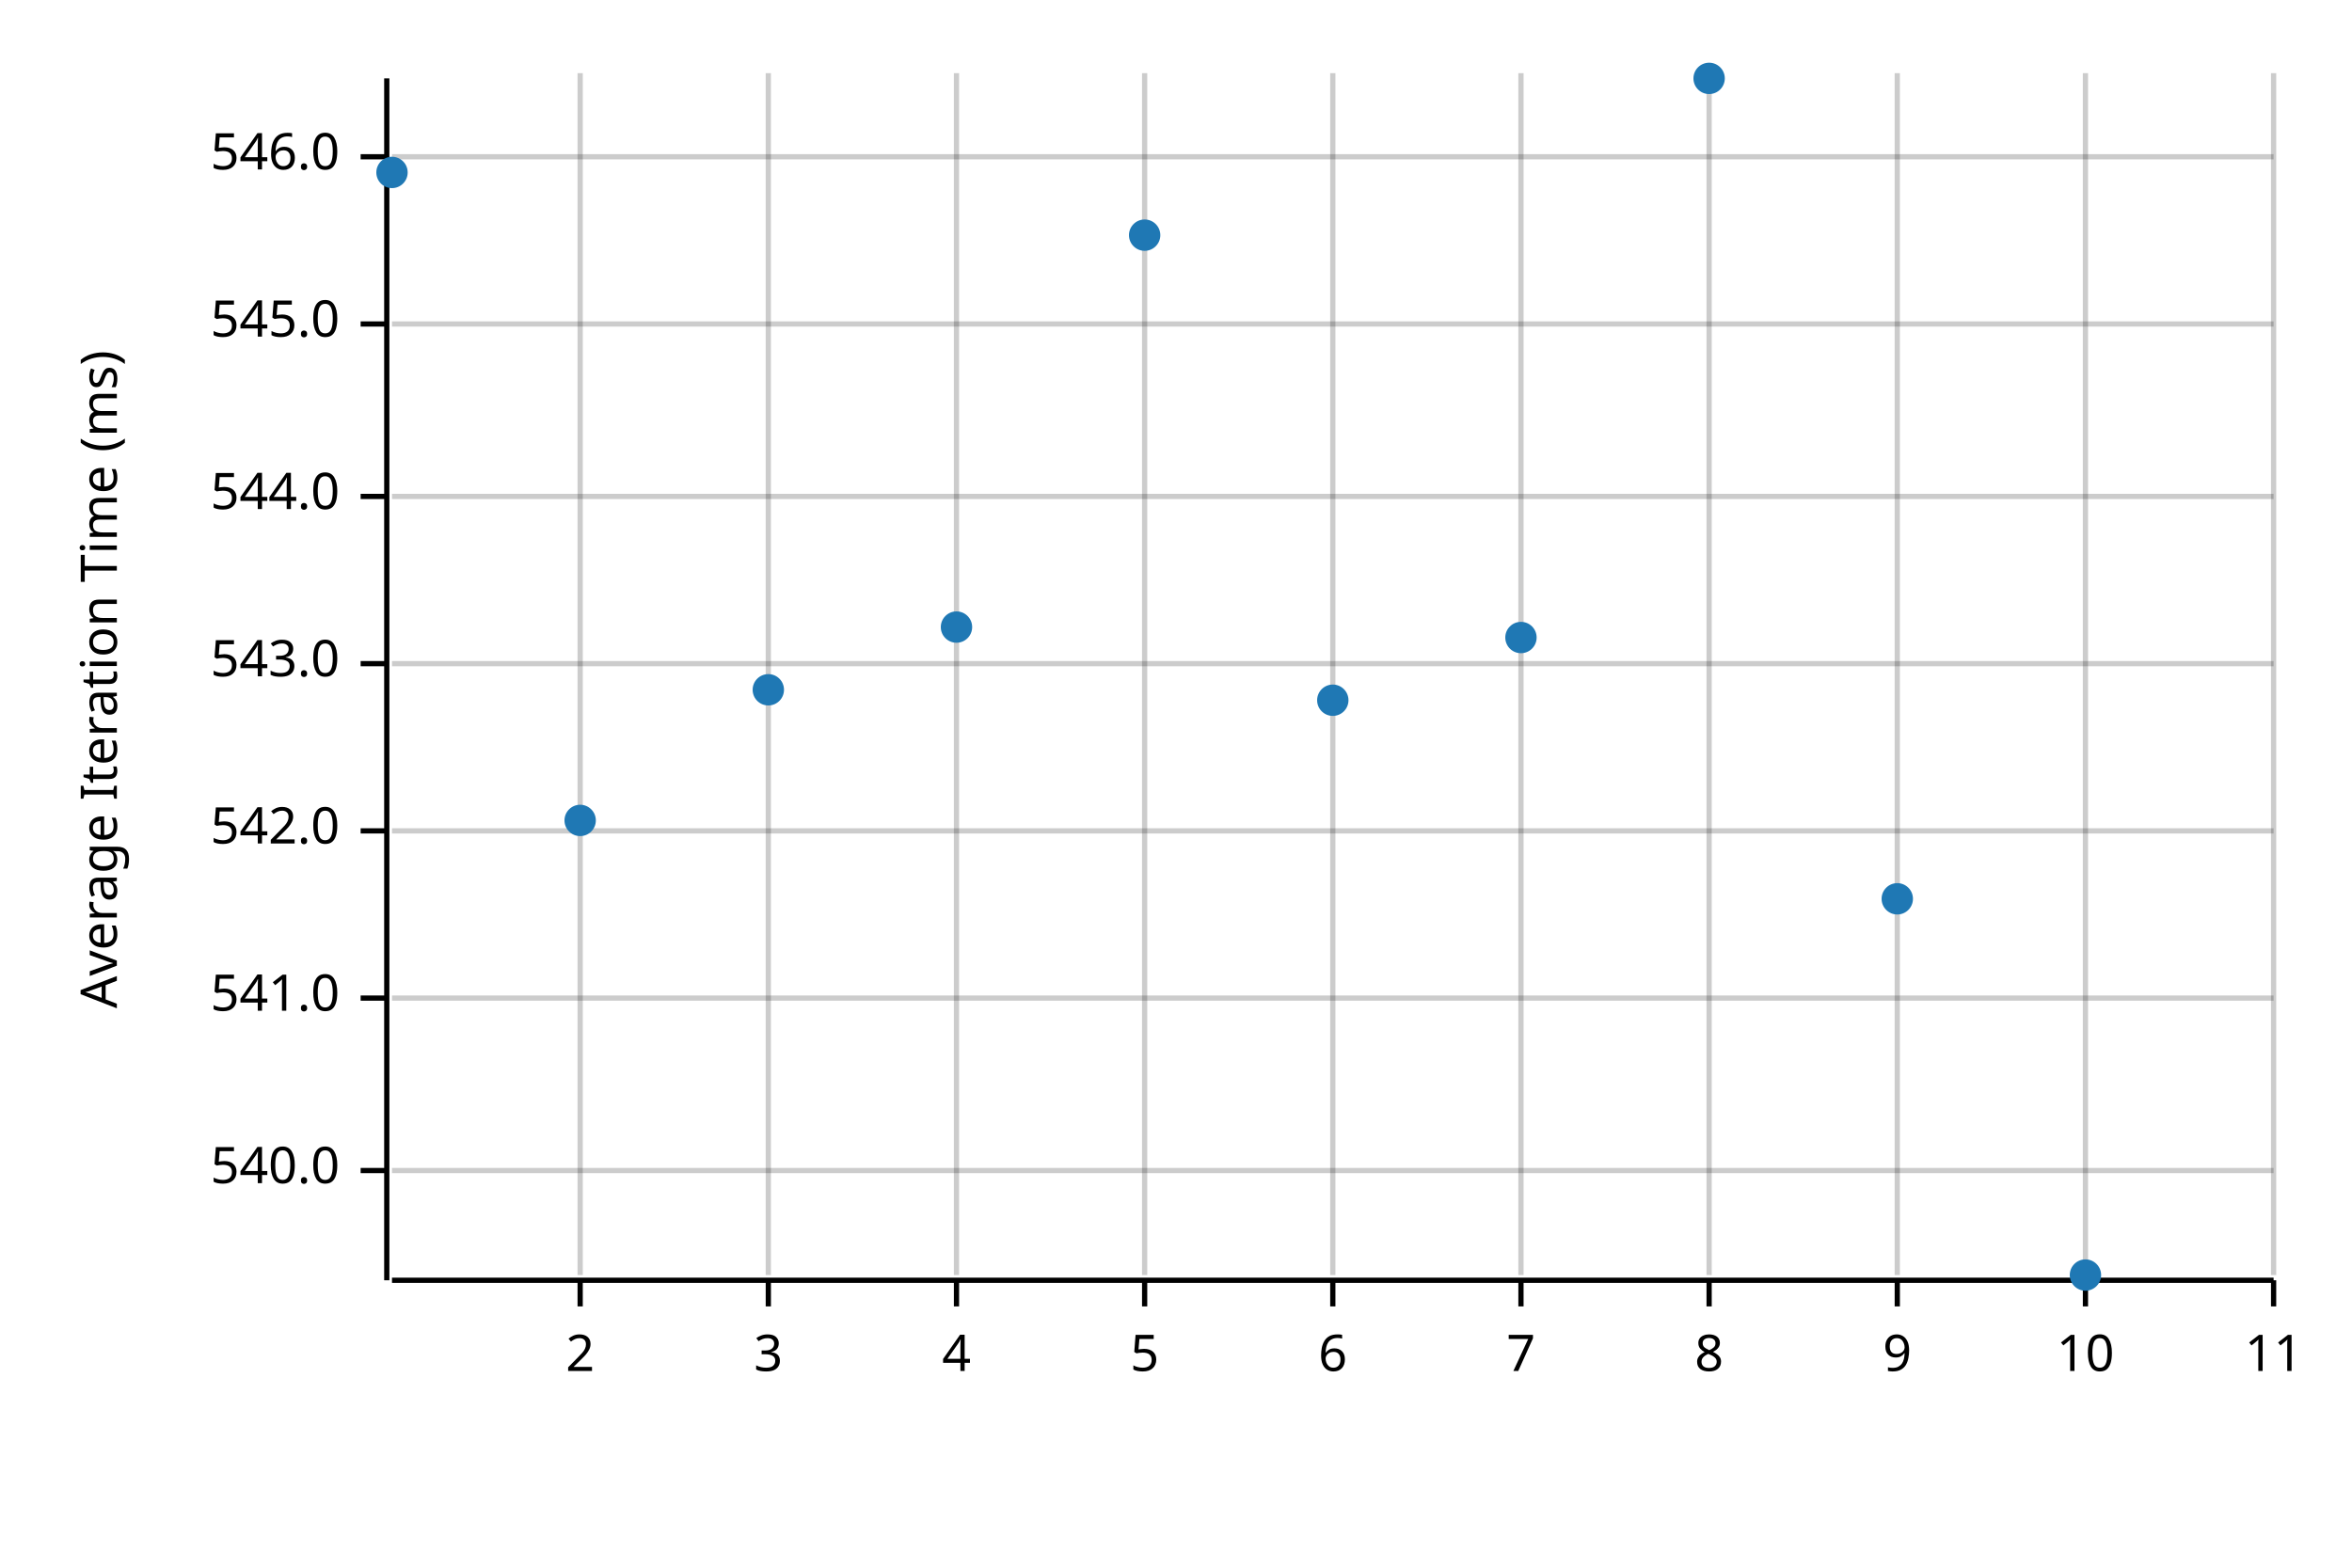
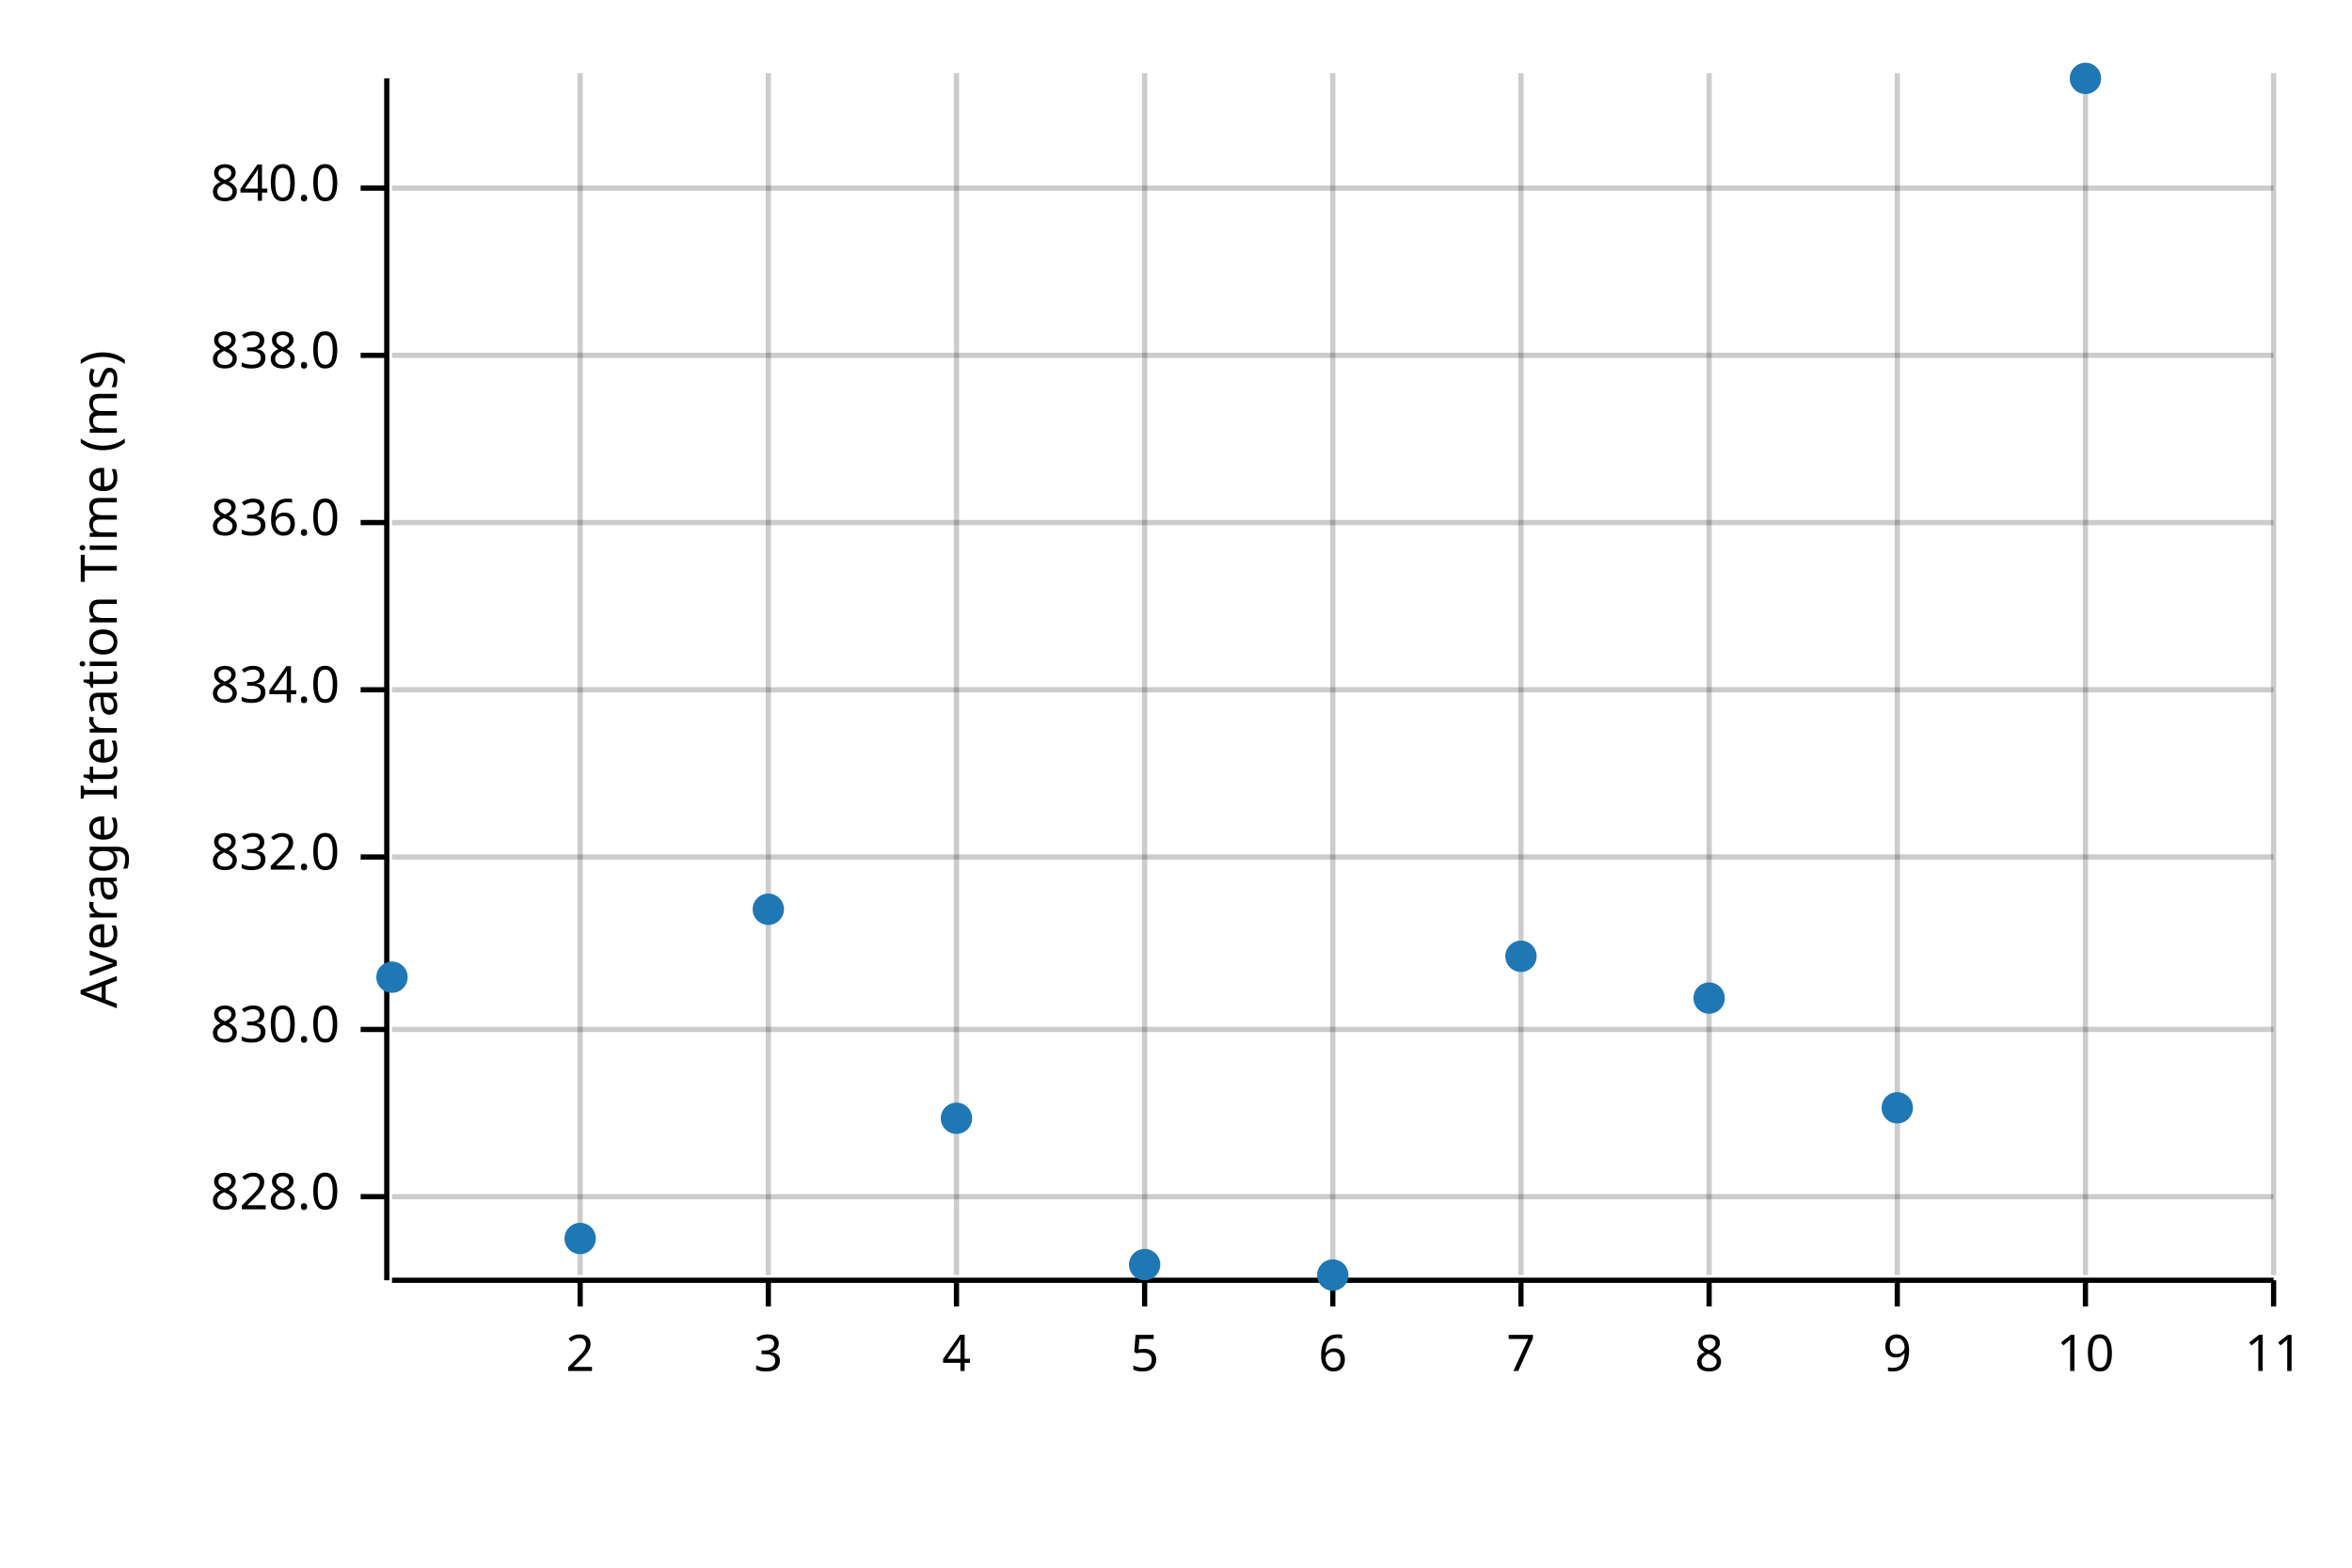
<svg xmlns="http://www.w3.org/2000/svg" width="450" height="300" viewBox="0 0 450 300">
  <text x="15" y="130" dy="0.76em" text-anchor="middle" font-family="sans-serif" font-size="9.677" opacity="1" fill="#000000" transform="rotate(270, 15, 130)">
Average Iteration Time (ms)
</text>
  <line opacity="0.2" stroke="#000000" stroke-width="1" x1="111" y1="244" x2="111" y2="14" />
  <line opacity="0.2" stroke="#000000" stroke-width="1" x1="147" y1="244" x2="147" y2="14" />
  <line opacity="0.2" stroke="#000000" stroke-width="1" x1="183" y1="244" x2="183" y2="14" />
  <line opacity="0.2" stroke="#000000" stroke-width="1" x1="219" y1="244" x2="219" y2="14" />
  <line opacity="0.2" stroke="#000000" stroke-width="1" x1="255" y1="244" x2="255" y2="14" />
  <line opacity="0.2" stroke="#000000" stroke-width="1" x1="291" y1="244" x2="291" y2="14" />
  <line opacity="0.2" stroke="#000000" stroke-width="1" x1="327" y1="244" x2="327" y2="14" />
  <line opacity="0.2" stroke="#000000" stroke-width="1" x1="363" y1="244" x2="363" y2="14" />
  <line opacity="0.2" stroke="#000000" stroke-width="1" x1="399" y1="244" x2="399" y2="14" />
  <line opacity="0.2" stroke="#000000" stroke-width="1" x1="435" y1="244" x2="435" y2="14" />
-   <line opacity="0.2" stroke="#000000" stroke-width="1" x1="75" y1="224" x2="435" y2="224" />
-   <line opacity="0.2" stroke="#000000" stroke-width="1" x1="75" y1="191" x2="435" y2="191" />
-   <line opacity="0.2" stroke="#000000" stroke-width="1" x1="75" y1="159" x2="435" y2="159" />
-   <line opacity="0.2" stroke="#000000" stroke-width="1" x1="75" y1="127" x2="435" y2="127" />
-   <line opacity="0.2" stroke="#000000" stroke-width="1" x1="75" y1="95" x2="435" y2="95" />
-   <line opacity="0.2" stroke="#000000" stroke-width="1" x1="75" y1="62" x2="435" y2="62" />
-   <line opacity="0.2" stroke="#000000" stroke-width="1" x1="75" y1="30" x2="435" y2="30" />
+   <line opacity="0.2" stroke="#000000" stroke-width="1" x1="75" y1="229" x2="435" y2="229" />
+   <line opacity="0.2" stroke="#000000" stroke-width="1" x1="75" y1="197" x2="435" y2="197" />
+   <line opacity="0.2" stroke="#000000" stroke-width="1" x1="75" y1="164" x2="435" y2="164" />
+   <line opacity="0.2" stroke="#000000" stroke-width="1" x1="75" y1="132" x2="435" y2="132" />
+   <line opacity="0.2" stroke="#000000" stroke-width="1" x1="75" y1="100" x2="435" y2="100" />
+   <line opacity="0.2" stroke="#000000" stroke-width="1" x1="75" y1="68" x2="435" y2="68" />
+   <line opacity="0.2" stroke="#000000" stroke-width="1" x1="75" y1="36" x2="435" y2="36" />
  <polyline fill="none" opacity="1" stroke="#000000" stroke-width="1" points="74,15 74,245 " />
-   <text x="65" y="224" dy="0.5ex" text-anchor="end" font-family="sans-serif" font-size="9.677" opacity="1" fill="#000000">
- 540.0
+   <text x="65" y="229" dy="0.5ex" text-anchor="end" font-family="sans-serif" font-size="9.677" opacity="1" fill="#000000">
+ 828.0
</text>
-   <polyline fill="none" opacity="1" stroke="#000000" stroke-width="1" points="69,224 74,224 " />
-   <text x="65" y="191" dy="0.5ex" text-anchor="end" font-family="sans-serif" font-size="9.677" opacity="1" fill="#000000">
- 541.0
+   <polyline fill="none" opacity="1" stroke="#000000" stroke-width="1" points="69,229 74,229 " />
+   <text x="65" y="197" dy="0.5ex" text-anchor="end" font-family="sans-serif" font-size="9.677" opacity="1" fill="#000000">
+ 830.0
</text>
-   <polyline fill="none" opacity="1" stroke="#000000" stroke-width="1" points="69,191 74,191 " />
-   <text x="65" y="159" dy="0.5ex" text-anchor="end" font-family="sans-serif" font-size="9.677" opacity="1" fill="#000000">
- 542.0
+   <polyline fill="none" opacity="1" stroke="#000000" stroke-width="1" points="69,197 74,197 " />
+   <text x="65" y="164" dy="0.5ex" text-anchor="end" font-family="sans-serif" font-size="9.677" opacity="1" fill="#000000">
+ 832.0
</text>
-   <polyline fill="none" opacity="1" stroke="#000000" stroke-width="1" points="69,159 74,159 " />
-   <text x="65" y="127" dy="0.5ex" text-anchor="end" font-family="sans-serif" font-size="9.677" opacity="1" fill="#000000">
- 543.0
+   <polyline fill="none" opacity="1" stroke="#000000" stroke-width="1" points="69,164 74,164 " />
+   <text x="65" y="132" dy="0.5ex" text-anchor="end" font-family="sans-serif" font-size="9.677" opacity="1" fill="#000000">
+ 834.0
</text>
-   <polyline fill="none" opacity="1" stroke="#000000" stroke-width="1" points="69,127 74,127 " />
-   <text x="65" y="95" dy="0.5ex" text-anchor="end" font-family="sans-serif" font-size="9.677" opacity="1" fill="#000000">
- 544.0
+   <polyline fill="none" opacity="1" stroke="#000000" stroke-width="1" points="69,132 74,132 " />
+   <text x="65" y="100" dy="0.5ex" text-anchor="end" font-family="sans-serif" font-size="9.677" opacity="1" fill="#000000">
+ 836.0
</text>
-   <polyline fill="none" opacity="1" stroke="#000000" stroke-width="1" points="69,95 74,95 " />
-   <text x="65" y="62" dy="0.5ex" text-anchor="end" font-family="sans-serif" font-size="9.677" opacity="1" fill="#000000">
- 545.0
+   <polyline fill="none" opacity="1" stroke="#000000" stroke-width="1" points="69,100 74,100 " />
+   <text x="65" y="68" dy="0.5ex" text-anchor="end" font-family="sans-serif" font-size="9.677" opacity="1" fill="#000000">
+ 838.0
</text>
-   <polyline fill="none" opacity="1" stroke="#000000" stroke-width="1" points="69,62 74,62 " />
-   <text x="65" y="30" dy="0.5ex" text-anchor="end" font-family="sans-serif" font-size="9.677" opacity="1" fill="#000000">
- 546.0
+   <polyline fill="none" opacity="1" stroke="#000000" stroke-width="1" points="69,68 74,68 " />
+   <text x="65" y="36" dy="0.5ex" text-anchor="end" font-family="sans-serif" font-size="9.677" opacity="1" fill="#000000">
+ 840.0
</text>
-   <polyline fill="none" opacity="1" stroke="#000000" stroke-width="1" points="69,30 74,30 " />
+   <polyline fill="none" opacity="1" stroke="#000000" stroke-width="1" points="69,36 74,36 " />
  <polyline fill="none" opacity="1" stroke="#000000" stroke-width="1" points="75,245 435,245 " />
  <text x="111" y="255" dy="0.76em" text-anchor="middle" font-family="sans-serif" font-size="9.677" opacity="1" fill="#000000">
2
</text>
  <polyline fill="none" opacity="1" stroke="#000000" stroke-width="1" points="111,245 111,250 " />
  <text x="147" y="255" dy="0.76em" text-anchor="middle" font-family="sans-serif" font-size="9.677" opacity="1" fill="#000000">
3
</text>
  <polyline fill="none" opacity="1" stroke="#000000" stroke-width="1" points="147,245 147,250 " />
  <text x="183" y="255" dy="0.76em" text-anchor="middle" font-family="sans-serif" font-size="9.677" opacity="1" fill="#000000">
4
</text>
  <polyline fill="none" opacity="1" stroke="#000000" stroke-width="1" points="183,245 183,250 " />
  <text x="219" y="255" dy="0.76em" text-anchor="middle" font-family="sans-serif" font-size="9.677" opacity="1" fill="#000000">
5
</text>
  <polyline fill="none" opacity="1" stroke="#000000" stroke-width="1" points="219,245 219,250 " />
  <text x="255" y="255" dy="0.76em" text-anchor="middle" font-family="sans-serif" font-size="9.677" opacity="1" fill="#000000">
6
</text>
  <polyline fill="none" opacity="1" stroke="#000000" stroke-width="1" points="255,245 255,250 " />
  <text x="291" y="255" dy="0.76em" text-anchor="middle" font-family="sans-serif" font-size="9.677" opacity="1" fill="#000000">
7
</text>
  <polyline fill="none" opacity="1" stroke="#000000" stroke-width="1" points="291,245 291,250 " />
  <text x="327" y="255" dy="0.76em" text-anchor="middle" font-family="sans-serif" font-size="9.677" opacity="1" fill="#000000">
8
</text>
  <polyline fill="none" opacity="1" stroke="#000000" stroke-width="1" points="327,245 327,250 " />
  <text x="363" y="255" dy="0.76em" text-anchor="middle" font-family="sans-serif" font-size="9.677" opacity="1" fill="#000000">
9
</text>
  <polyline fill="none" opacity="1" stroke="#000000" stroke-width="1" points="363,245 363,250 " />
  <text x="399" y="255" dy="0.76em" text-anchor="middle" font-family="sans-serif" font-size="9.677" opacity="1" fill="#000000">
10
</text>
  <polyline fill="none" opacity="1" stroke="#000000" stroke-width="1" points="399,245 399,250 " />
  <text x="435" y="255" dy="0.76em" text-anchor="middle" font-family="sans-serif" font-size="9.677" opacity="1" fill="#000000">
11
</text>
  <polyline fill="none" opacity="1" stroke="#000000" stroke-width="1" points="435,245 435,250 " />
-   <circle cx="75" cy="33" r="3" opacity="1" fill="#1F78B4" stroke="none" stroke-width="1" />
-   <circle cx="111" cy="157" r="3" opacity="1" fill="#1F78B4" stroke="none" stroke-width="1" />
-   <circle cx="147" cy="132" r="3" opacity="1" fill="#1F78B4" stroke="none" stroke-width="1" />
-   <circle cx="183" cy="120" r="3" opacity="1" fill="#1F78B4" stroke="none" stroke-width="1" />
-   <circle cx="219" cy="45" r="3" opacity="1" fill="#1F78B4" stroke="none" stroke-width="1" />
-   <circle cx="255" cy="134" r="3" opacity="1" fill="#1F78B4" stroke="none" stroke-width="1" />
-   <circle cx="291" cy="122" r="3" opacity="1" fill="#1F78B4" stroke="none" stroke-width="1" />
-   <circle cx="327" cy="15" r="3" opacity="1" fill="#1F78B4" stroke="none" stroke-width="1" />
-   <circle cx="363" cy="172" r="3" opacity="1" fill="#1F78B4" stroke="none" stroke-width="1" />
-   <circle cx="399" cy="244" r="3" opacity="1" fill="#1F78B4" stroke="none" stroke-width="1" />
+   <circle cx="75" cy="187" r="3" opacity="1" fill="#1F78B4" stroke="none" stroke-width="1" />
+   <circle cx="111" cy="237" r="3" opacity="1" fill="#1F78B4" stroke="none" stroke-width="1" />
+   <circle cx="147" cy="174" r="3" opacity="1" fill="#1F78B4" stroke="none" stroke-width="1" />
+   <circle cx="183" cy="214" r="3" opacity="1" fill="#1F78B4" stroke="none" stroke-width="1" />
+   <circle cx="219" cy="242" r="3" opacity="1" fill="#1F78B4" stroke="none" stroke-width="1" />
+   <circle cx="255" cy="244" r="3" opacity="1" fill="#1F78B4" stroke="none" stroke-width="1" />
+   <circle cx="291" cy="183" r="3" opacity="1" fill="#1F78B4" stroke="none" stroke-width="1" />
+   <circle cx="327" cy="191" r="3" opacity="1" fill="#1F78B4" stroke="none" stroke-width="1" />
+   <circle cx="363" cy="212" r="3" opacity="1" fill="#1F78B4" stroke="none" stroke-width="1" />
+   <circle cx="399" cy="15" r="3" opacity="1" fill="#1F78B4" stroke="none" stroke-width="1" />
</svg>
